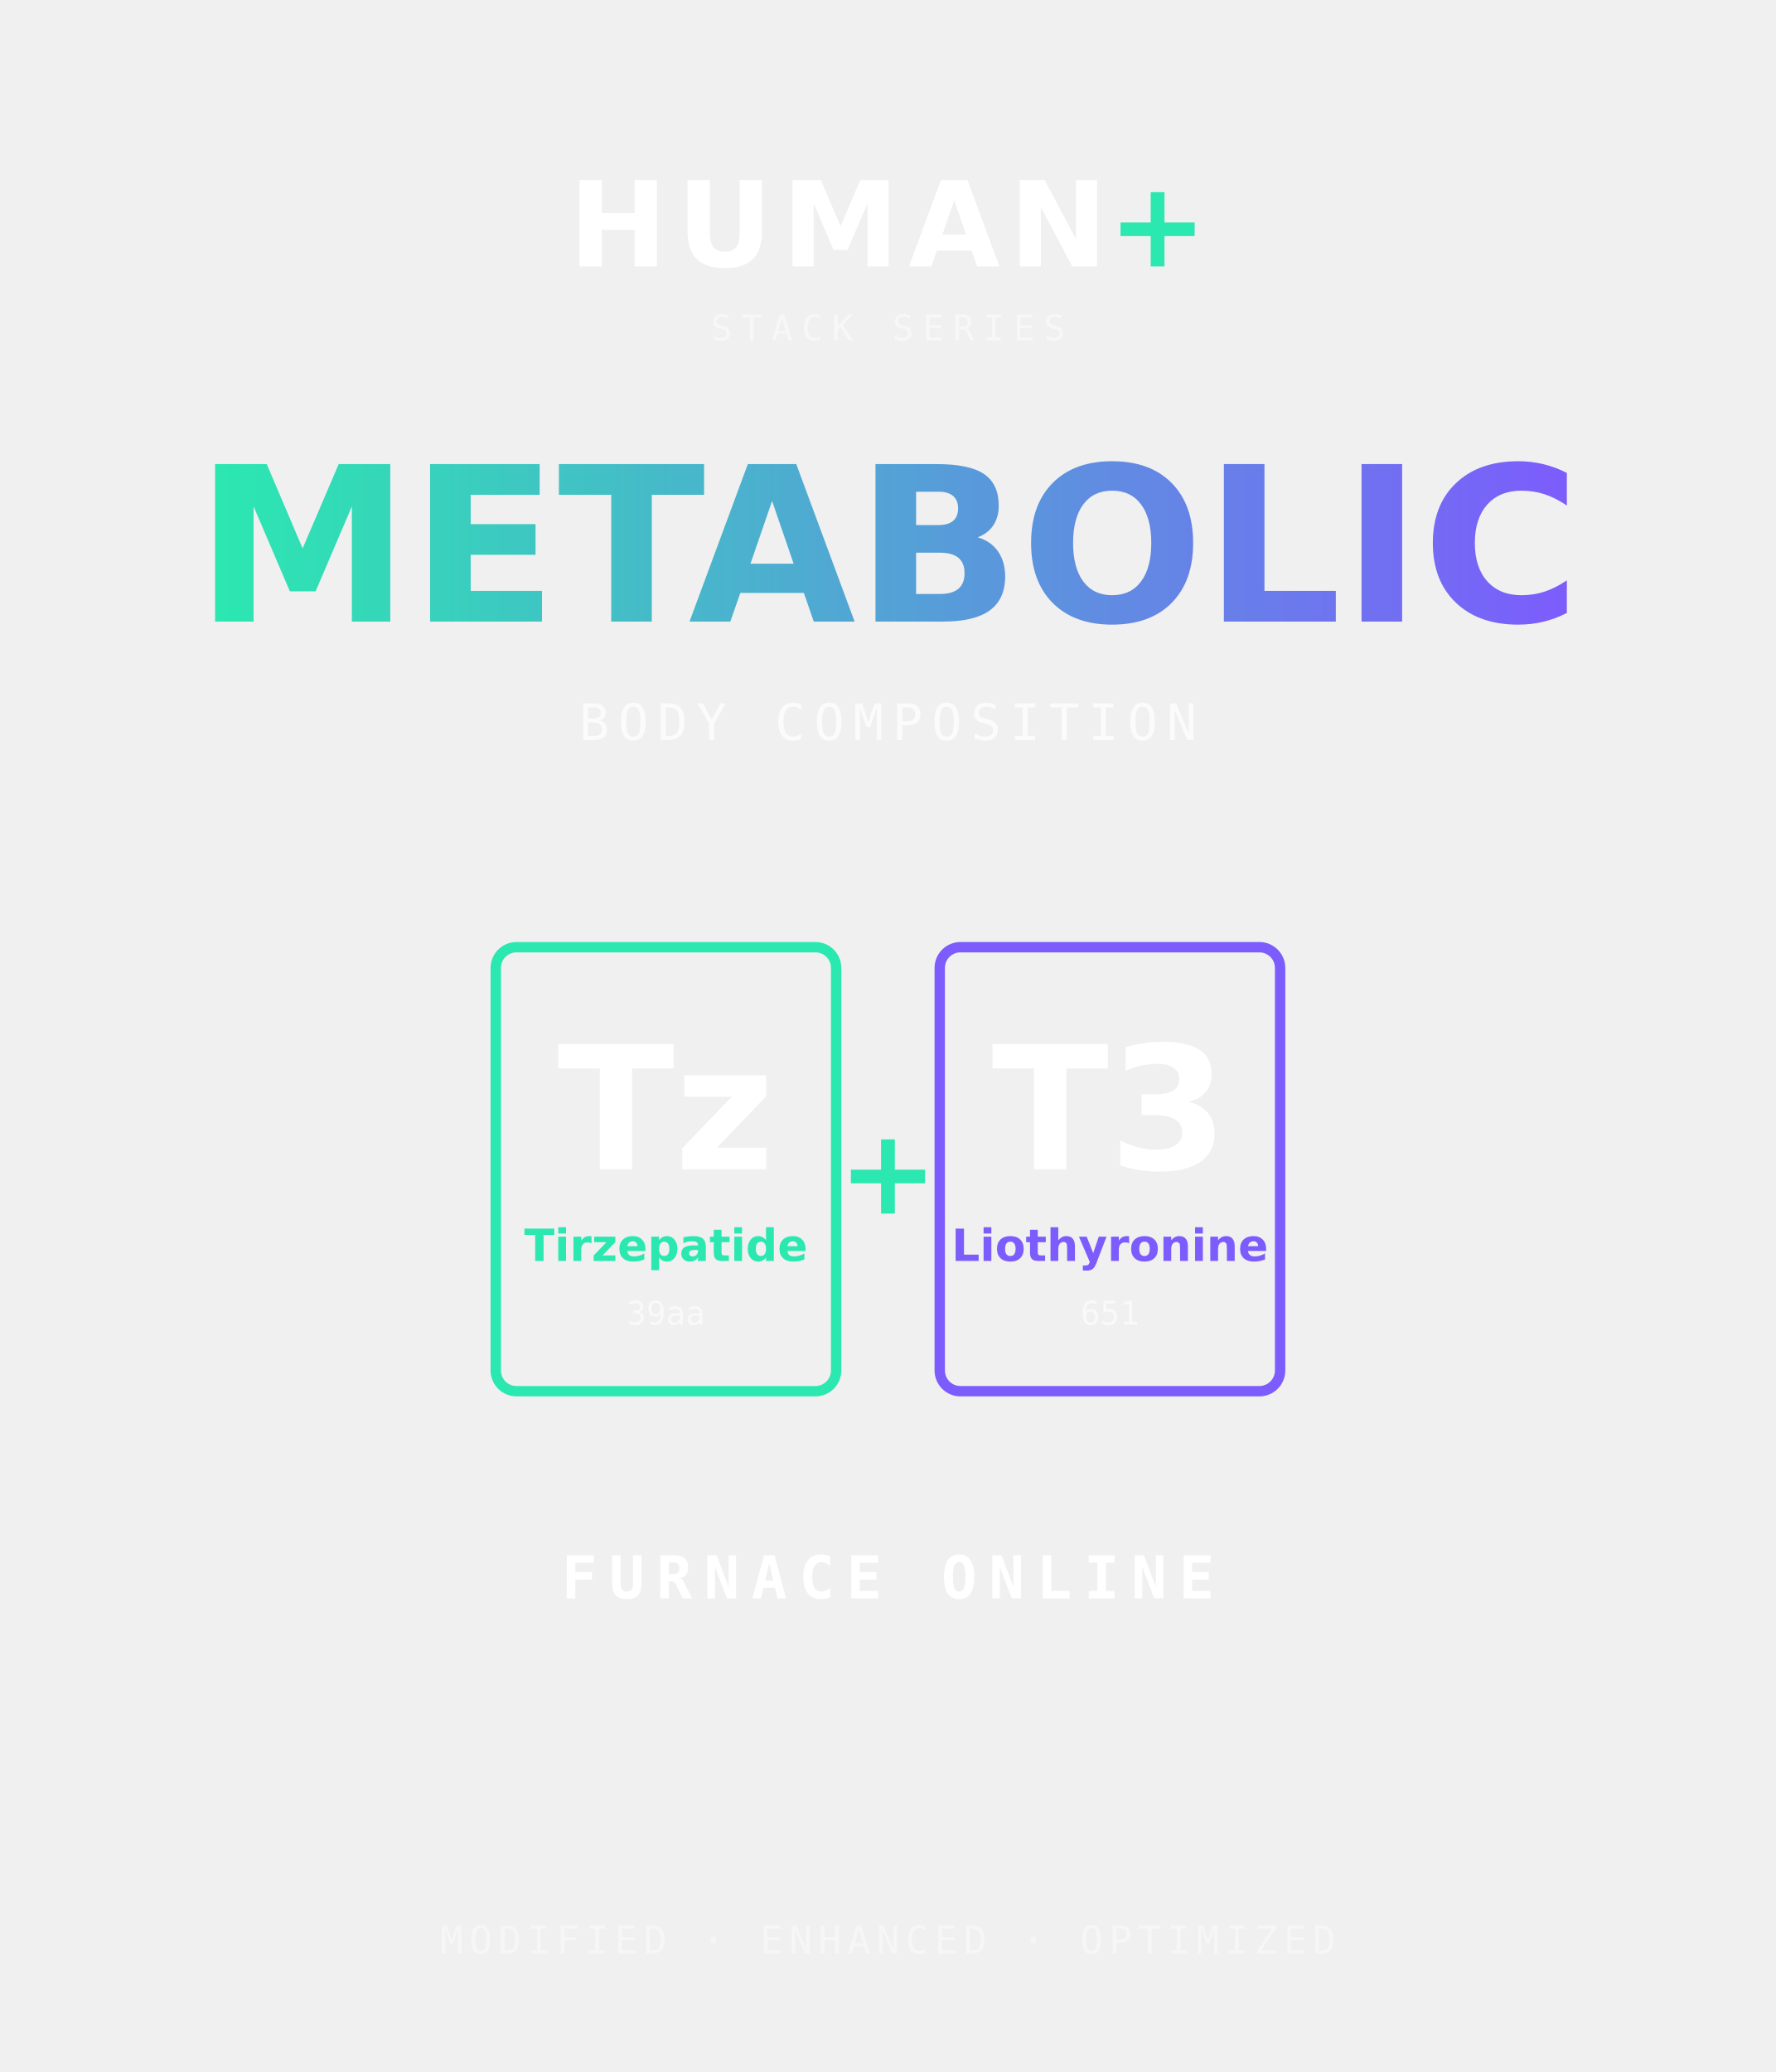
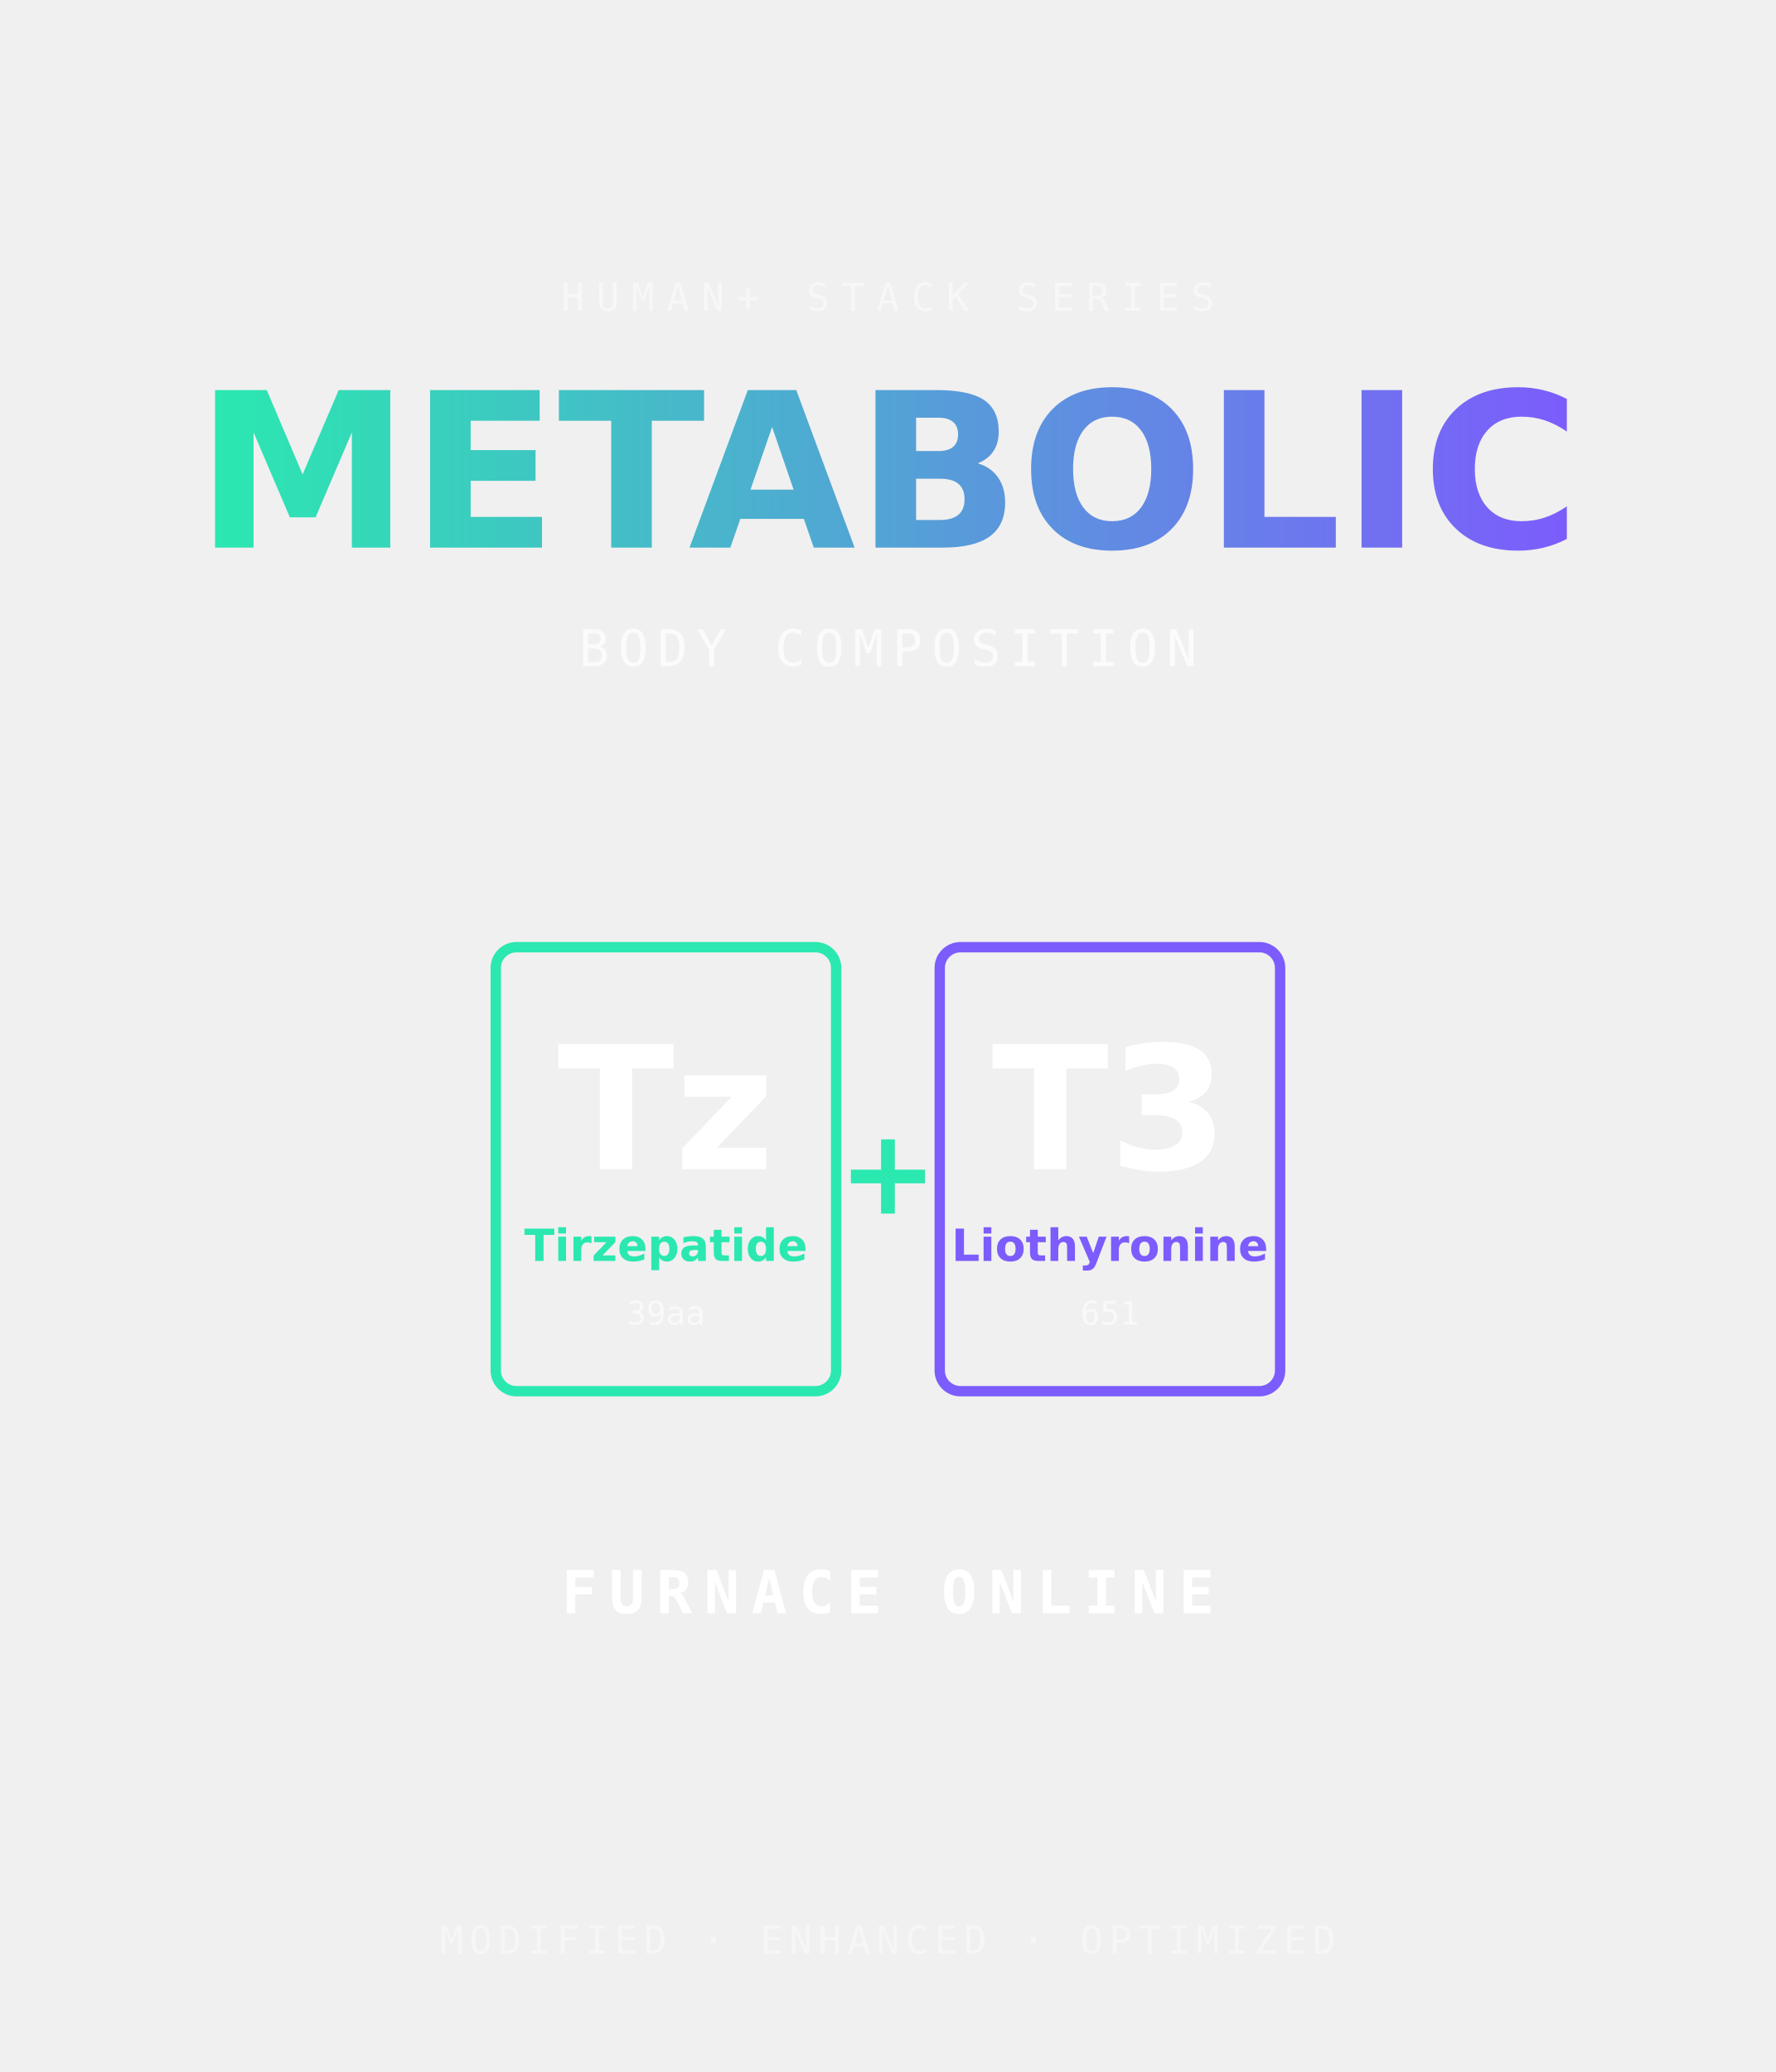
<svg xmlns="http://www.w3.org/2000/svg" viewBox="0 0 1200 1400" width="1200" height="1400">
  <defs>
    <linearGradient id="g" x1="0" y1="0" x2="1" y2="0">
      <stop offset="0%" stop-color="#2BE8B0" />
      <stop offset="100%" stop-color="#7C5CFC" />
    </linearGradient>
  </defs>
-   <text x="600" y="180" font-family="DejaVu Sans, Liberation Sans, Arial, sans-serif" font-size="80" font-weight="800" text-anchor="middle" letter-spacing="6" fill="#FFFFFF">HUMAN<tspan fill="#2BE8B0">+</tspan>
-   </text>
-   <text x="600" y="230" font-family="DejaVu Sans Mono, Liberation Mono, monospace" font-size="24" text-anchor="middle" letter-spacing="6" fill="#FFFFFF" fill-opacity="0.45">STACK SERIES</text>
-   <text x="600" y="420" font-family="DejaVu Sans, Liberation Sans, Arial, sans-serif" font-size="146" font-weight="800" text-anchor="middle" fill="url(#g)">METABOLIC</text>
-   <text x="600" y="500" font-family="DejaVu Sans Mono, Liberation Mono, monospace" font-size="34" letter-spacing="6" text-anchor="middle" fill="#FFFFFF" fill-opacity="0.75">BODY COMPOSITION</text>
+   <text x="600" y="210" font-family="DejaVu Sans Mono, Liberation Mono, monospace" font-size="26" text-anchor="middle" letter-spacing="8" fill="#FFFFFF" fill-opacity="0.45">HUMAN+ STACK SERIES</text>
+   <text x="600" y="370" font-family="DejaVu Sans, Liberation Sans, Arial, sans-serif" font-size="146" font-weight="800" text-anchor="middle" fill="url(#g)">METABOLIC</text>
+   <text x="600" y="450" font-family="DejaVu Sans Mono, Liberation Mono, monospace" font-size="34" letter-spacing="6" text-anchor="middle" fill="#FFFFFF" fill-opacity="0.75">BODY COMPOSITION</text>
  <rect x="335.0" y="640" width="230" height="300" rx="14" fill="none" stroke="#2BE8B0" stroke-width="7" />
  <text x="450.0" y="790" font-family="DejaVu Sans, Liberation Sans, Arial, sans-serif" font-size="116" font-weight="800" text-anchor="middle" fill="#FFFFFF">Tz</text>
  <text x="450.0" y="852" font-family="DejaVu Sans, Liberation Sans, Arial, sans-serif" font-size="30" font-weight="700" text-anchor="middle" fill="#2BE8B0">Tirzepatide</text>
  <text x="450.0" y="895" font-family="DejaVu Sans Mono, Liberation Mono, monospace" font-size="22" text-anchor="middle" fill="#FFFFFF" fill-opacity="0.6">39aa</text>
  <text x="600.0" y="820.0" font-family="DejaVu Sans, Liberation Sans, Arial, sans-serif" font-size="80" font-weight="800" text-anchor="middle" fill="#2BE8B0">+</text>
  <rect x="635.0" y="640" width="230" height="300" rx="14" fill="none" stroke="#7C5CFC" stroke-width="7" />
  <text x="750.0" y="790" font-family="DejaVu Sans, Liberation Sans, Arial, sans-serif" font-size="116" font-weight="800" text-anchor="middle" fill="#FFFFFF">T3</text>
  <text x="750.0" y="852" font-family="DejaVu Sans, Liberation Sans, Arial, sans-serif" font-size="30" font-weight="700" text-anchor="middle" fill="#7C5CFC">Liothyronine</text>
  <text x="750.0" y="895" font-family="DejaVu Sans Mono, Liberation Mono, monospace" font-size="22" text-anchor="middle" fill="#FFFFFF" fill-opacity="0.6">651</text>
-   <text x="600" y="1080" font-family="DejaVu Sans Mono, Liberation Mono, monospace" font-size="40" font-weight="700" letter-spacing="8" text-anchor="middle" fill="#FFFFFF">FURNACE ONLINE</text>
+   <text x="600" y="1090" font-family="DejaVu Sans Mono, Liberation Mono, monospace" font-size="40" font-weight="700" letter-spacing="8" text-anchor="middle" fill="#FFFFFF">FURNACE ONLINE</text>
  <text x="600" y="1320" font-family="DejaVu Sans Mono, Liberation Mono, monospace" font-size="26" letter-spacing="4" text-anchor="middle" fill="#FFFFFF" fill-opacity="0.4">MODIFIED · ENHANCED · OPTIMIZED</text>
</svg>
